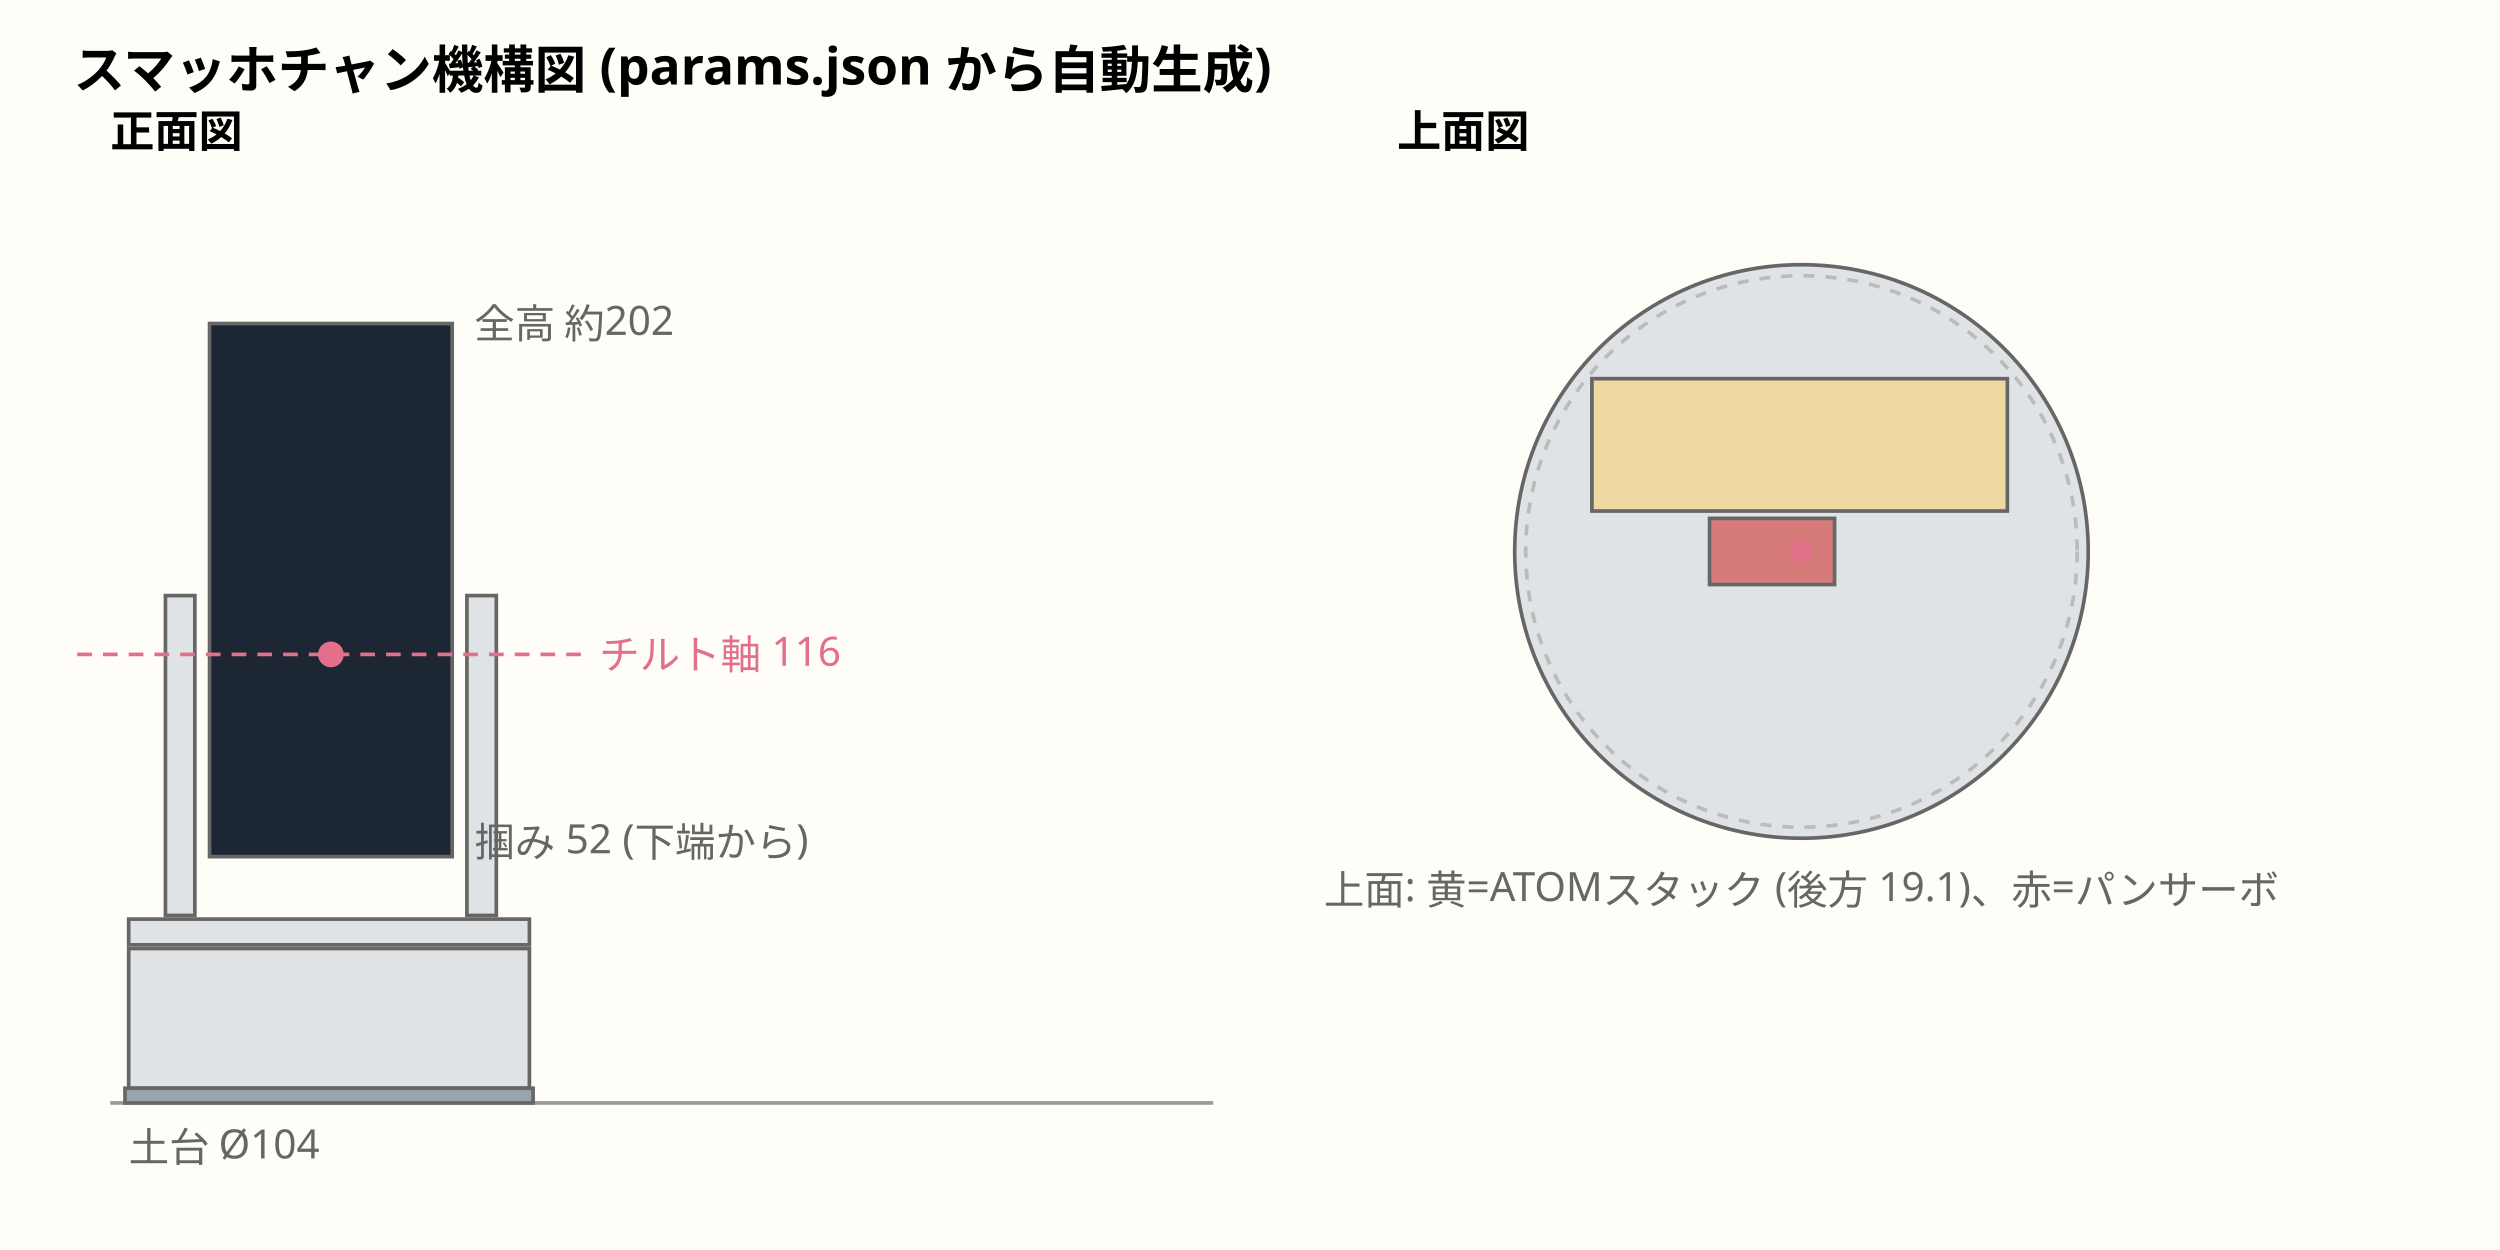
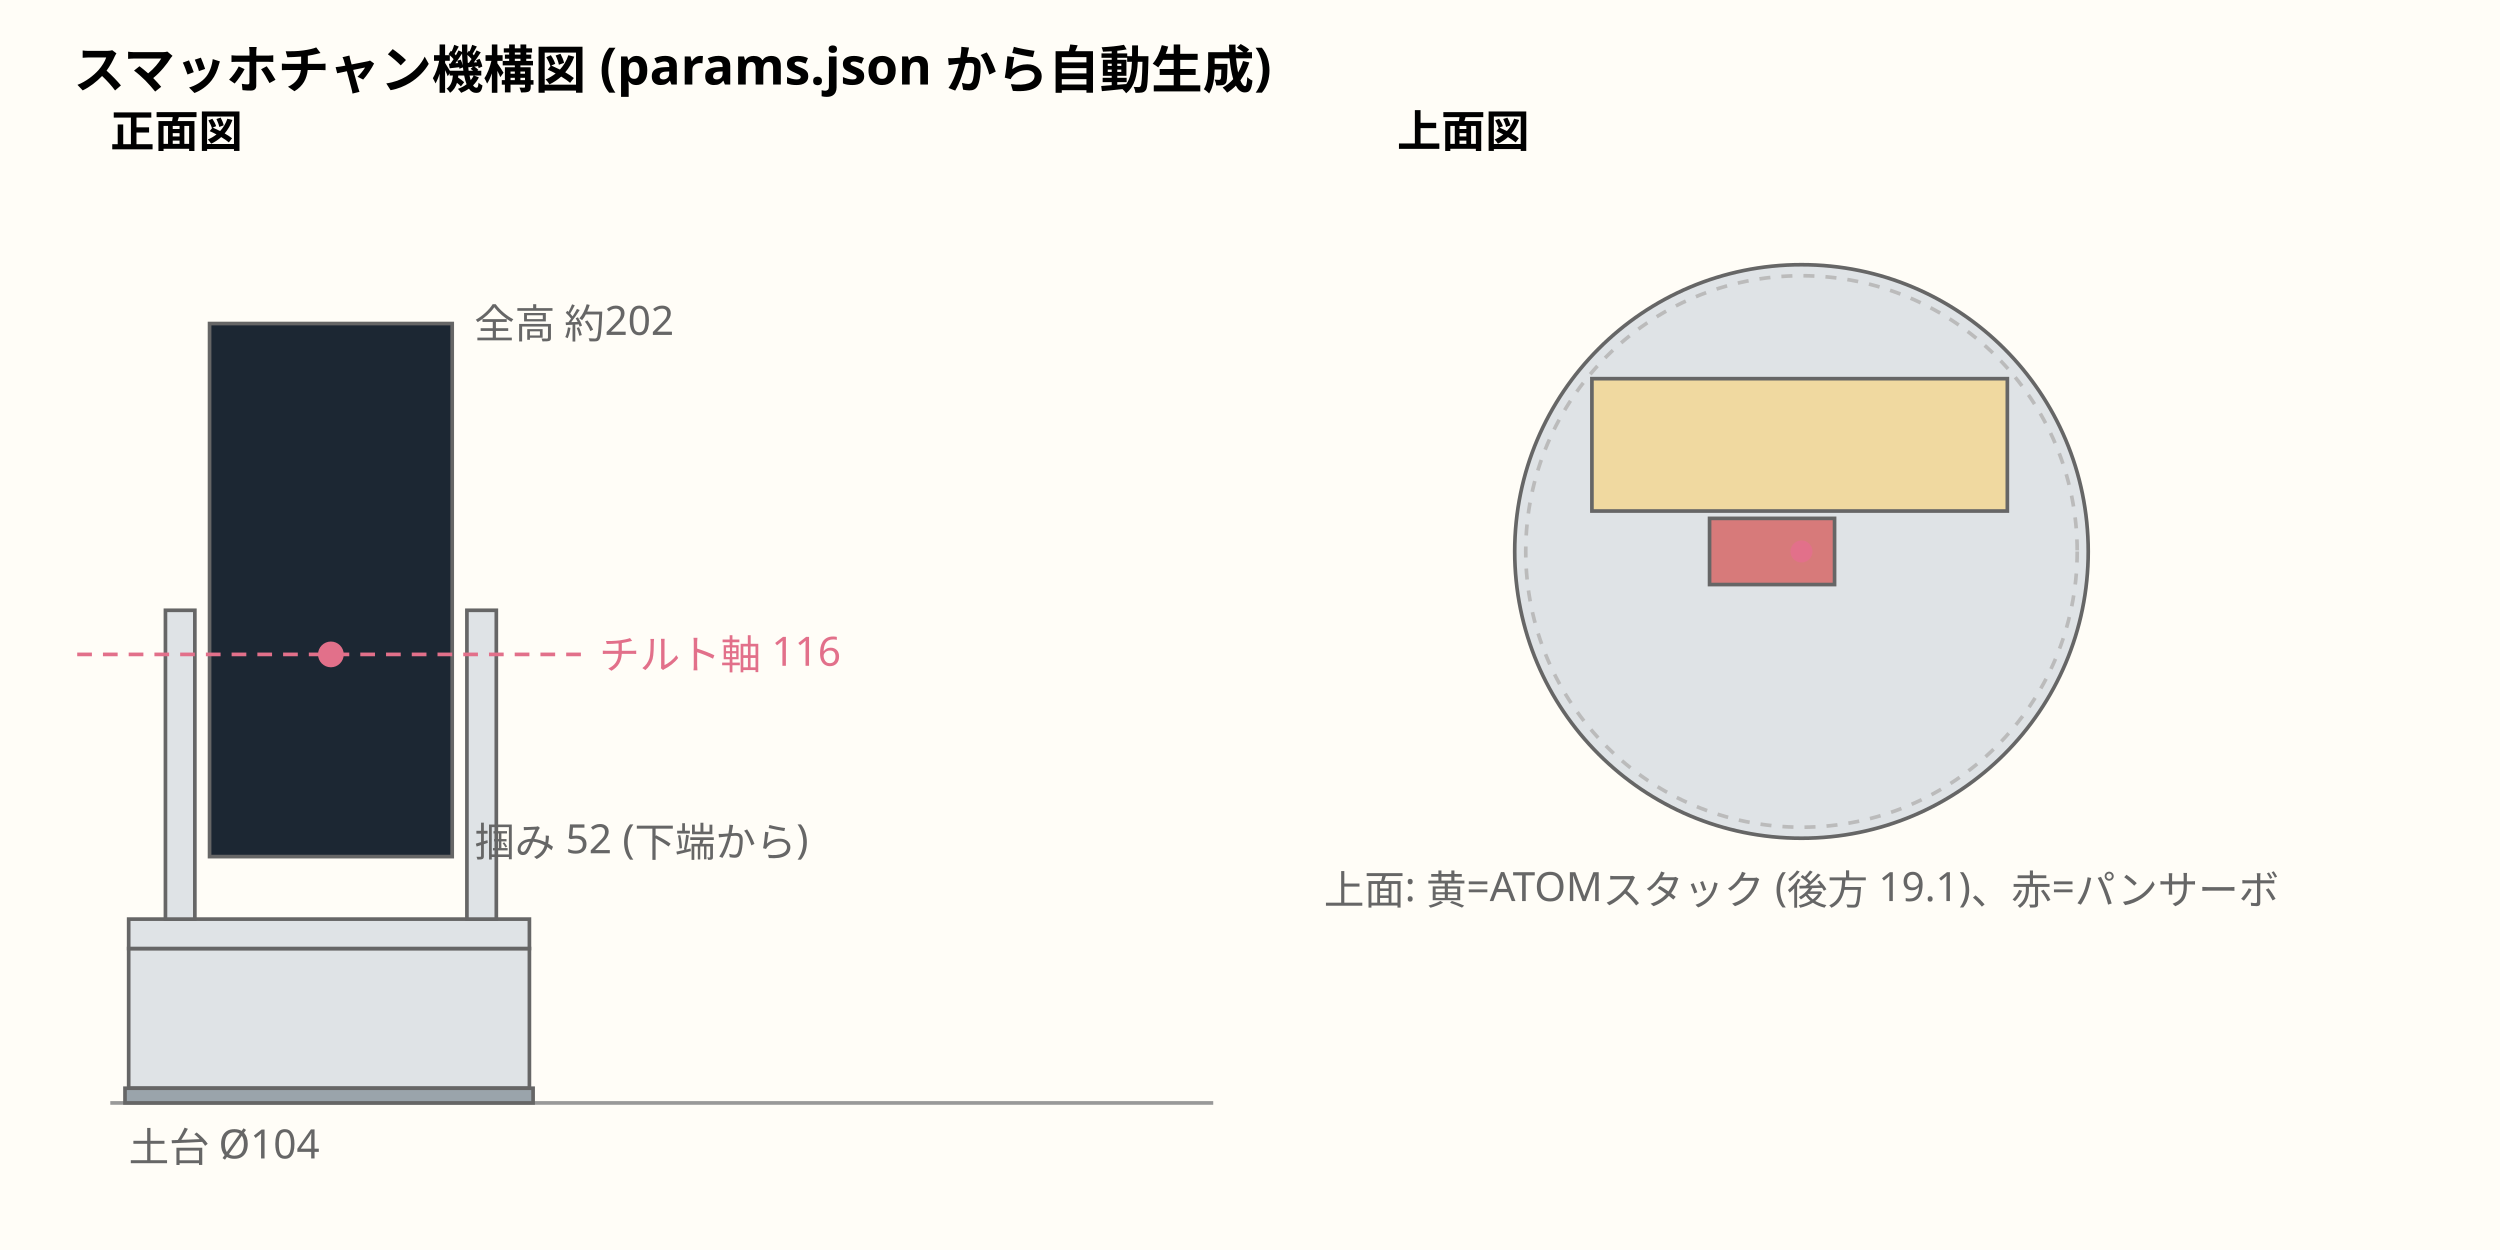
<svg xmlns="http://www.w3.org/2000/svg" viewBox="0 0 680 340" font-family="sans-serif" font-size="11">
  <rect width="680" height="340" fill="#fffdf7" />
  <text x="20" y="24" font-size="14" font-weight="bold">スマッホチャン機構図 (params.json から自動生成)</text>
  <line x1="30" y1="300" x2="330" y2="300" stroke="#999" />
  <rect x="35" y="258" width="109" height="38" fill="#dfe3e6" stroke="#666" />
  <rect x="34" y="296" width="111" height="4" fill="#9aa4ab" stroke="#666" />
-   <rect x="35" y="250" width="109" height="7" fill="#dfe3e6" stroke="#666" />
-   <rect x="45" y="162" width="8" height="87" fill="#dfe3e6" stroke="#666" />
-   <rect x="127" y="162" width="8" height="87" fill="#dfe3e6" stroke="#666" />
+   <rect x="35" y="250" width="109" height="8" fill="#dfe3e6" stroke="#666" />
+   <rect x="45" y="166" width="8" height="84" fill="#dfe3e6" stroke="#666" />
+   <rect x="127" y="166" width="8" height="84" fill="#dfe3e6" stroke="#666" />
  <rect x="57" y="88" width="66" height="145" fill="#1c2733" stroke="#666" />
  <circle cx="90" cy="178" r="3.5" fill="#e2708a" />
  <line x1="21" y1="178" x2="159" y2="178" stroke="#e2708a" stroke-dasharray="4 3" />
  <text x="163" y="182" fill="#e2708a">チルト軸 116</text>
  <text x="35" y="316" fill="#666">土台 Ø104</text>
  <text x="129" y="92" fill="#666">全高 約202</text>
  <text x="129" y="233" fill="#666">掴み 52 (下端から)</text>
  <circle cx="490" cy="150" r="78" fill="#dfe3e6" stroke="#666" />
  <circle cx="490" cy="150" r="75" fill="none" stroke="#bbb" stroke-dasharray="3 3" />
  <rect x="433" y="103" width="113" height="36" fill="#f0d9a0" stroke="#666" />
  <rect x="465" y="141" width="34" height="18" fill="#d77a7a" stroke="#666" />
  <circle cx="490" cy="150" r="3" fill="#e2708a" />
  <text x="490" y="246" text-anchor="middle" fill="#666">上面: 黄=ATOMスタック (後方 19.1)、赤=パンサーボ</text>
  <text x="380" y="40" font-size="12" font-weight="bold">上面図</text>
  <text x="30" y="40" font-size="12" font-weight="bold">正面図</text>
</svg>
